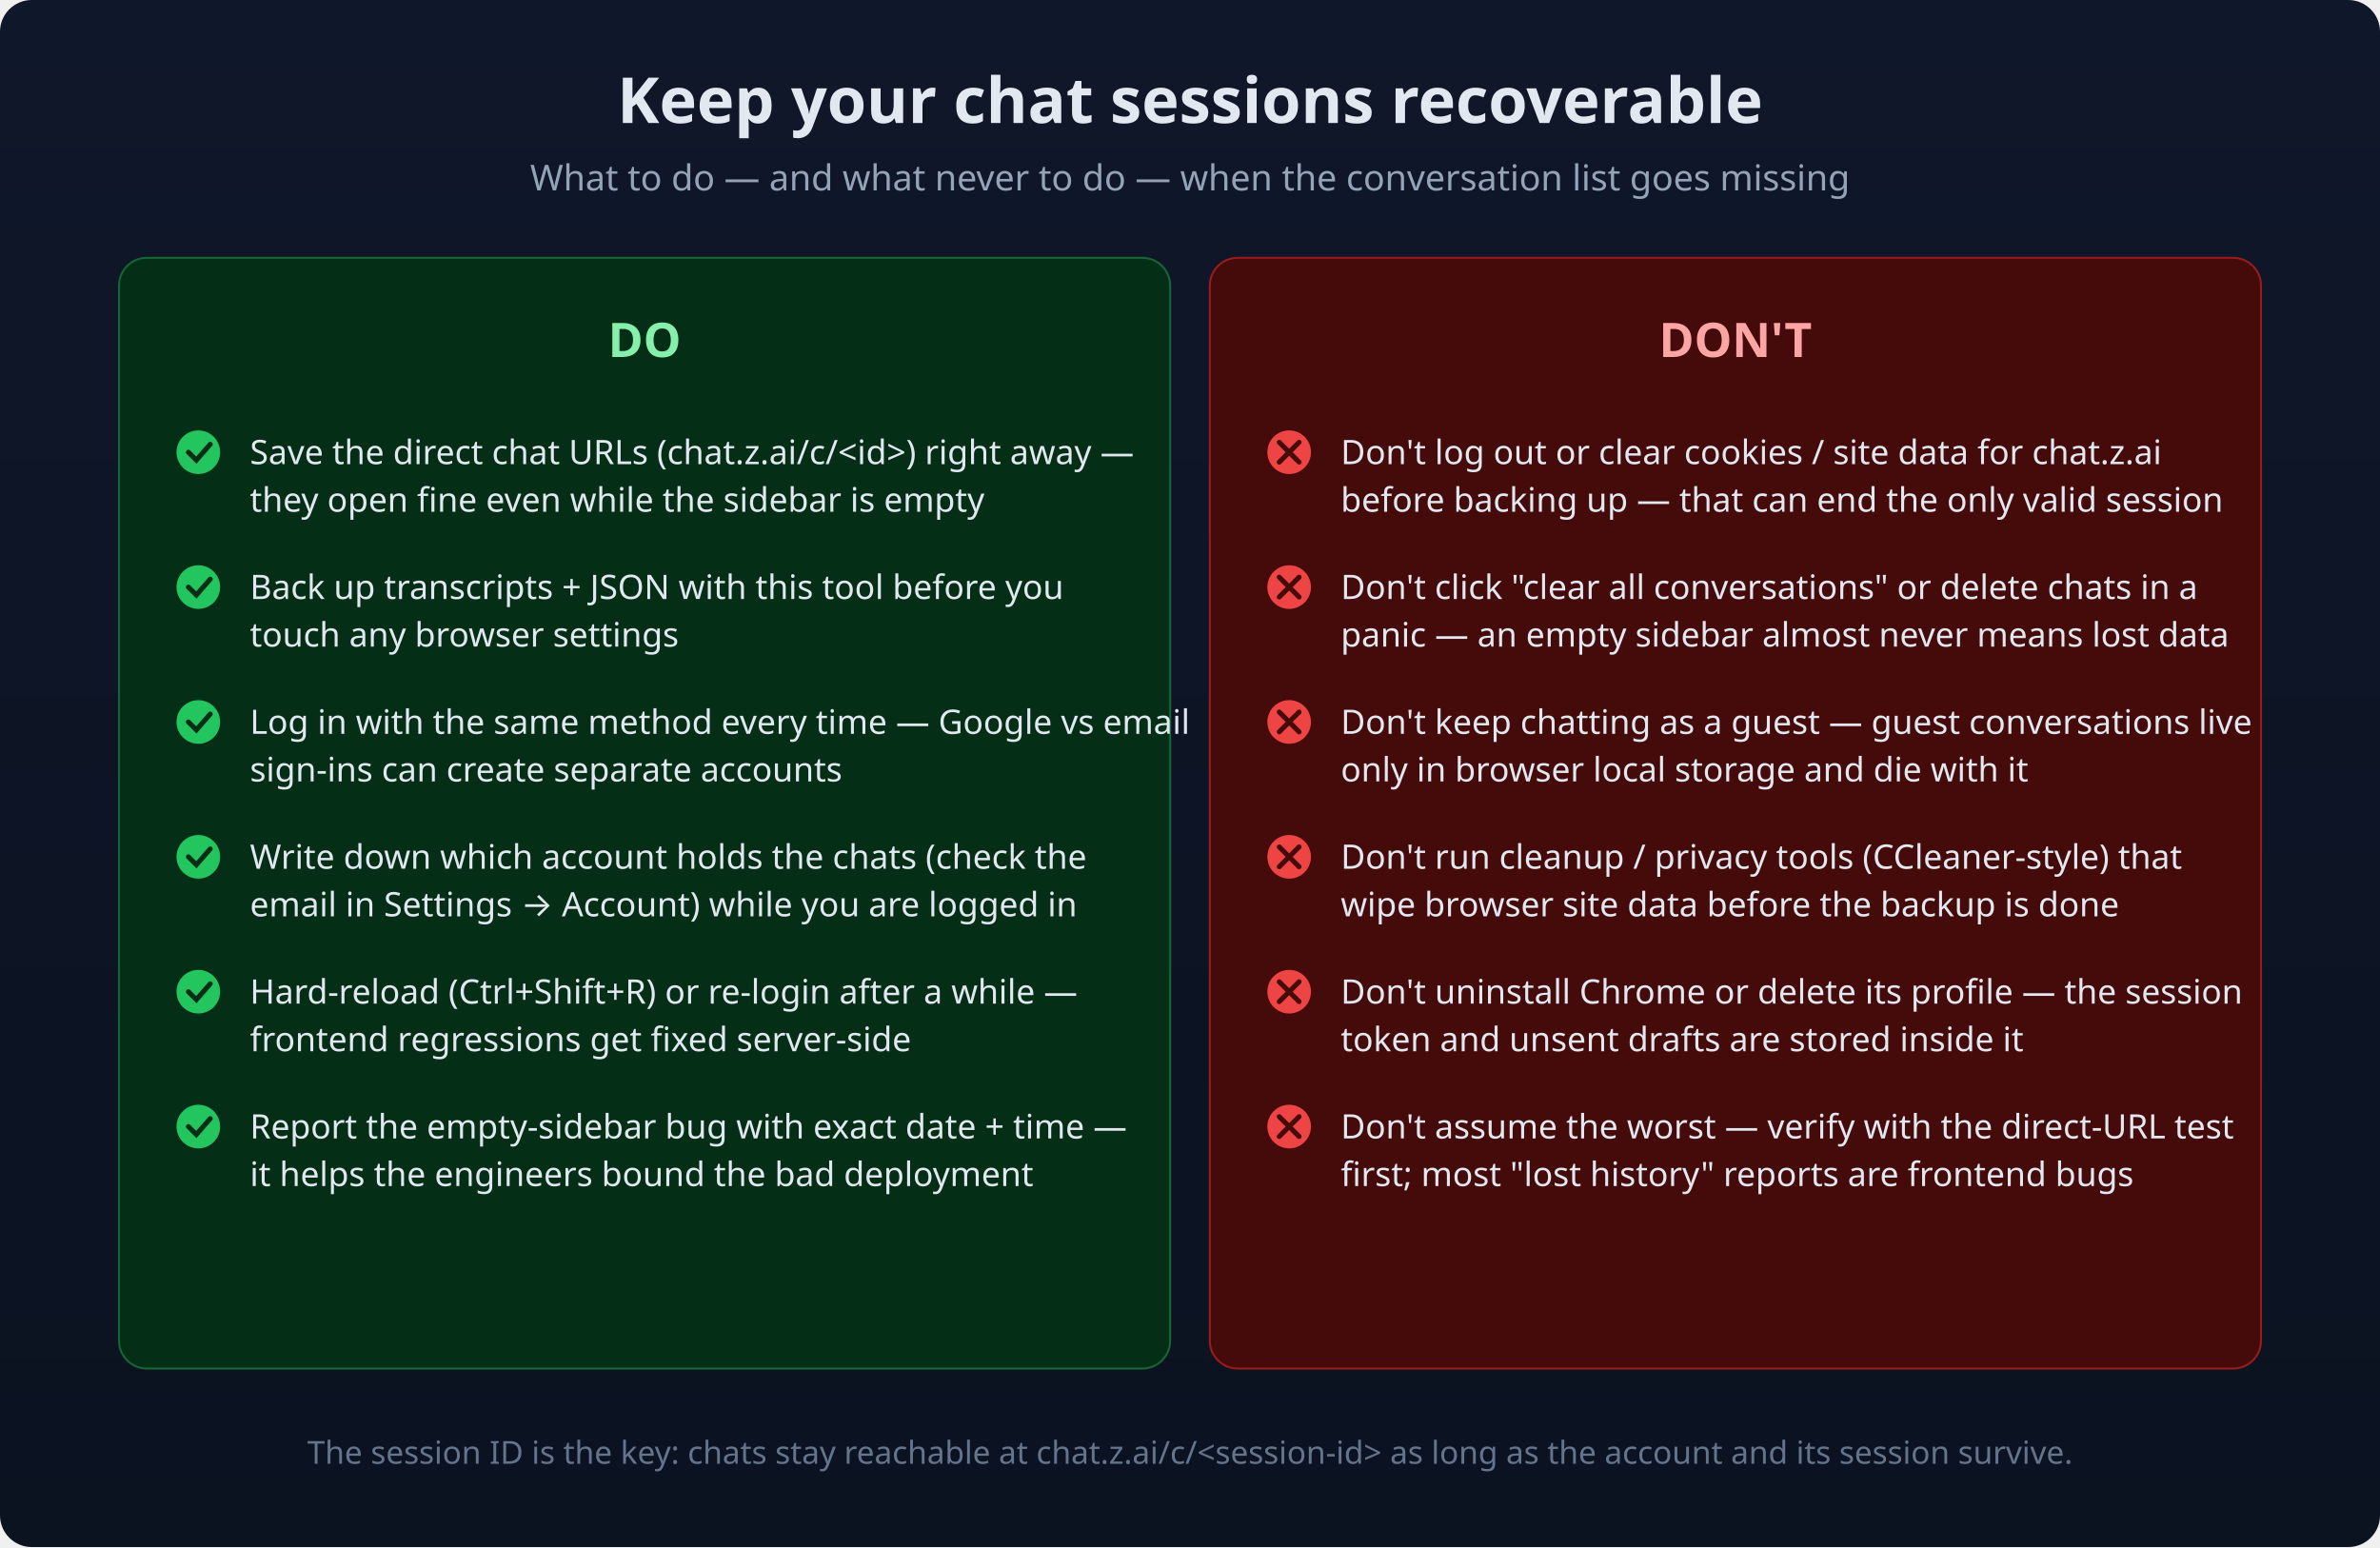
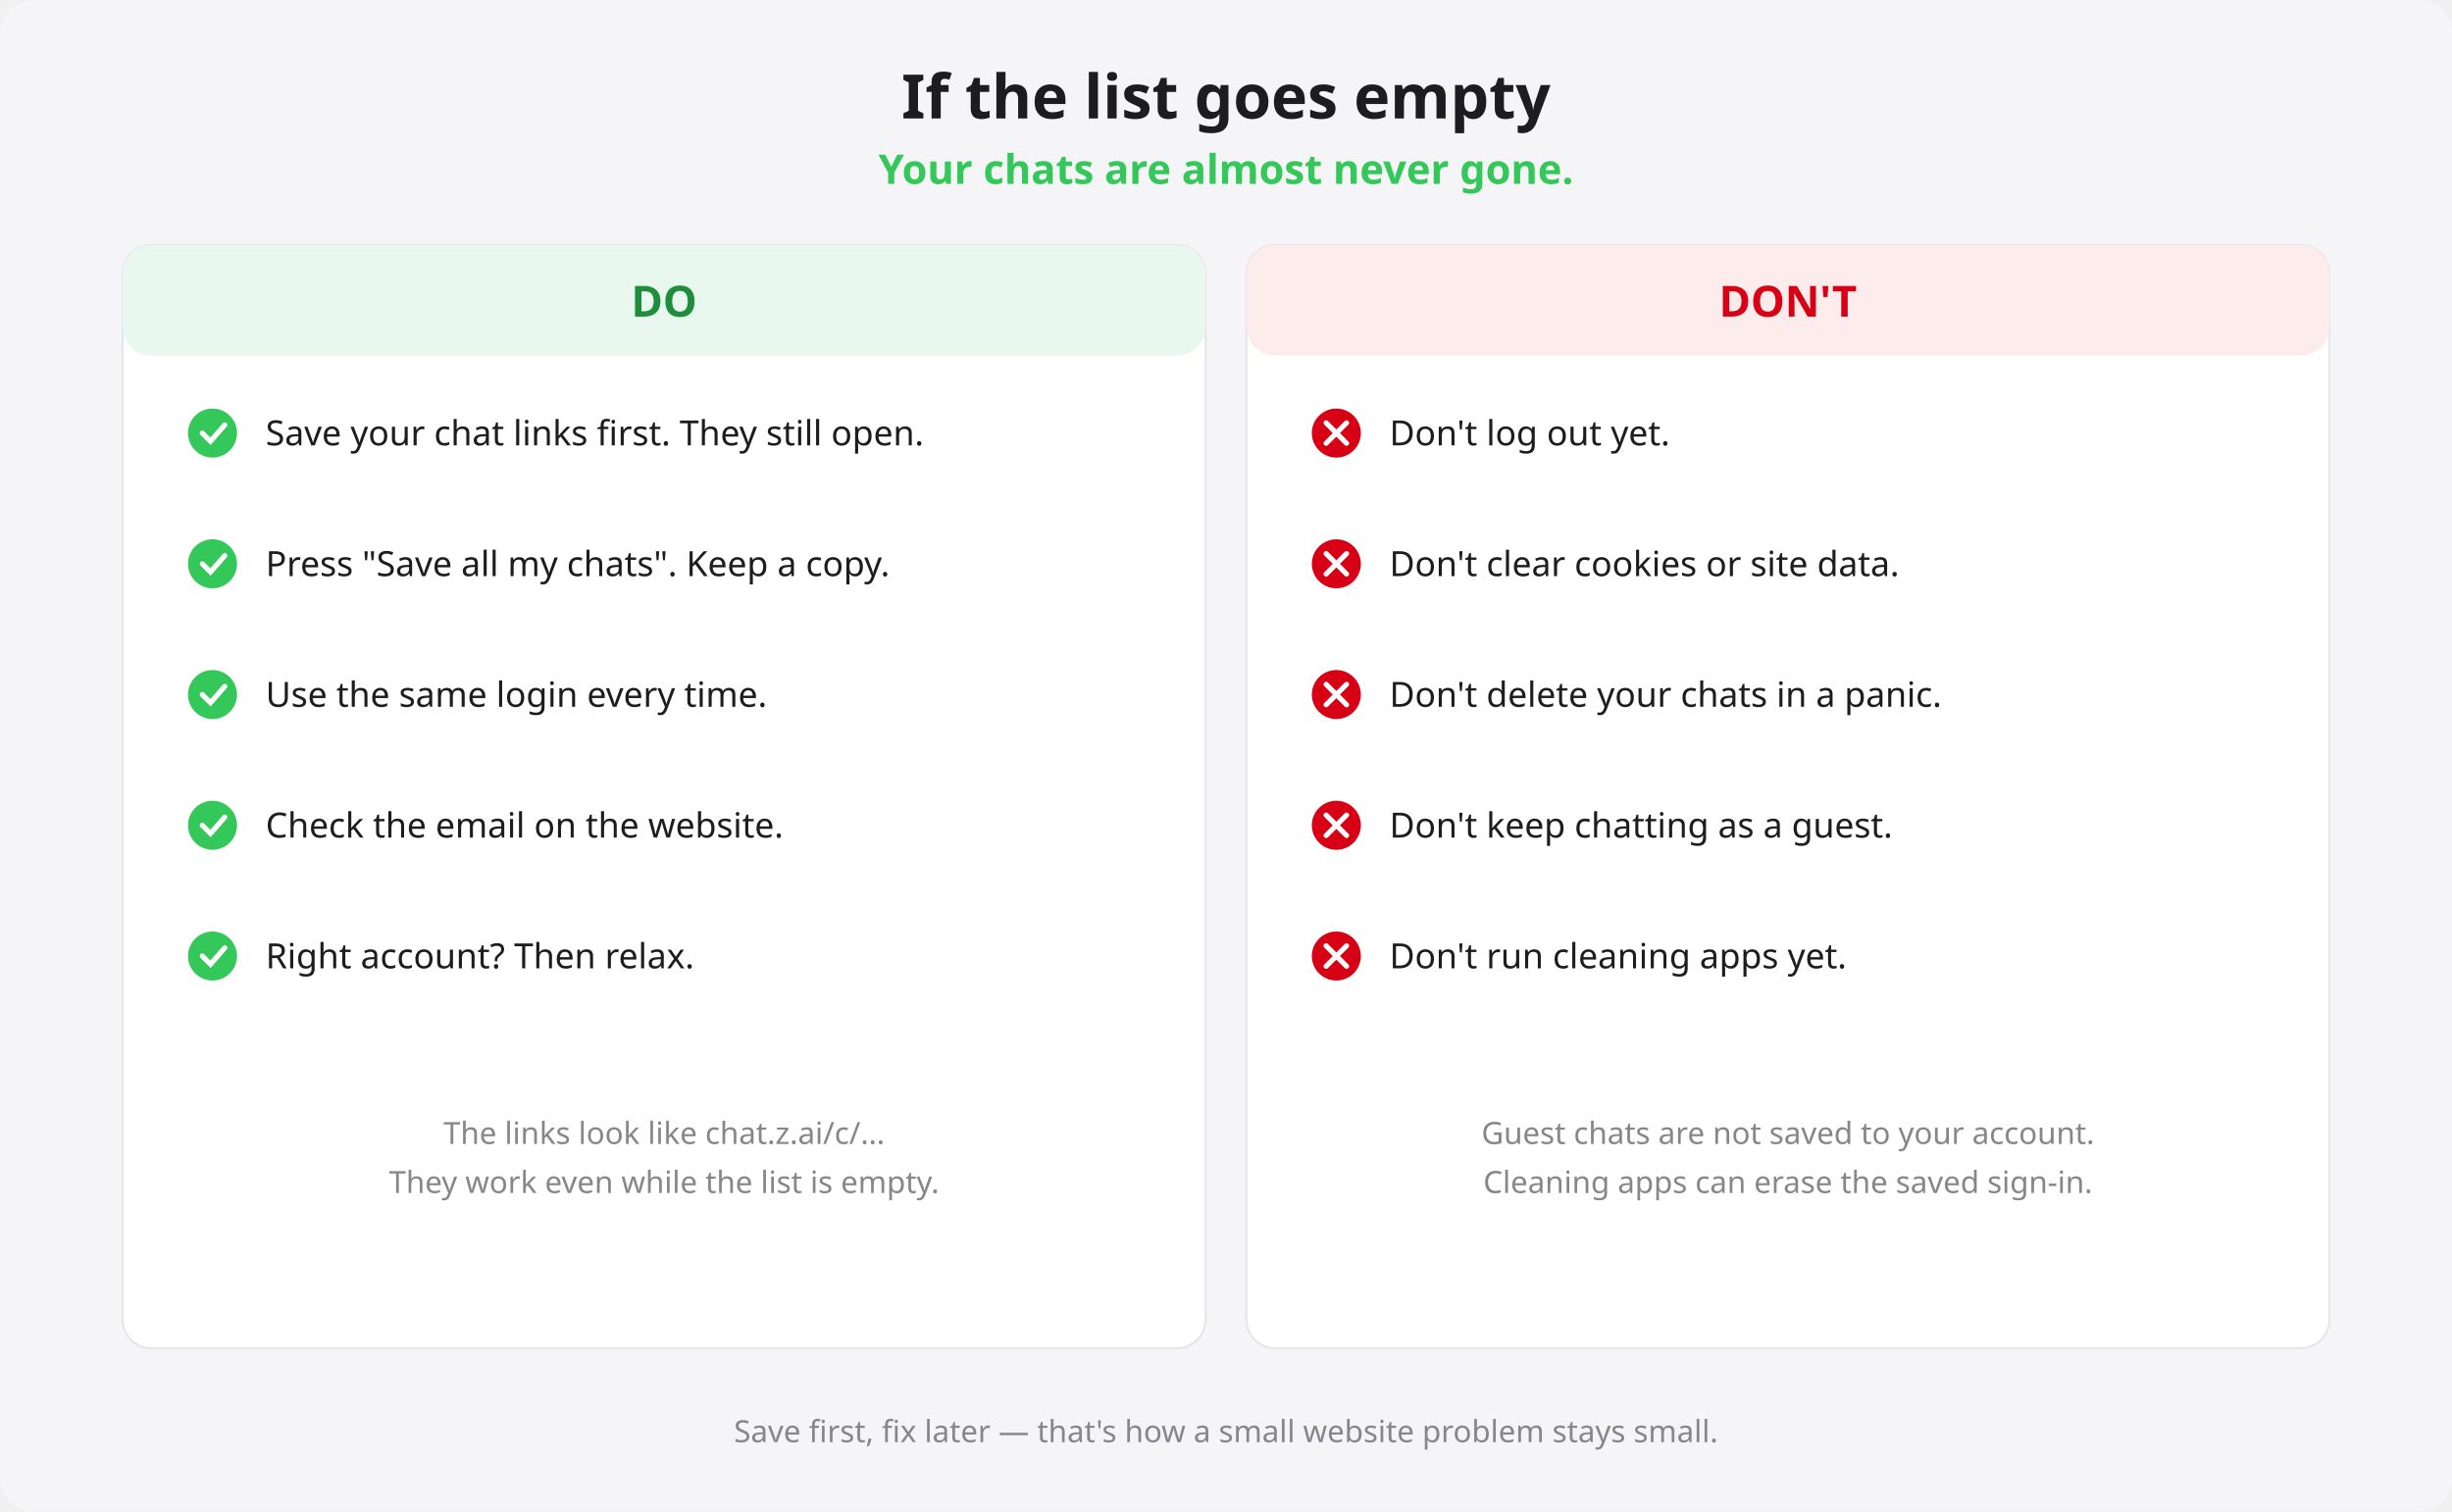
- <svg xmlns="http://www.w3.org/2000/svg" width="1200" height="780" viewBox="0 0 1200 780" role="img" aria-label="Do and don't tips to preserve your chat session IDs">
-   <defs>
-     <linearGradient id="bg3" x1="0" y1="0" x2="0" y2="1">
-       <stop offset="0" stop-color="#0f172a" />
-       <stop offset="1" stop-color="#0b1220" />
-     </linearGradient>
-   </defs>
-   <rect width="1200" height="780" rx="16" fill="url(#bg3)" />
+ <svg xmlns="http://www.w3.org/2000/svg" width="1200" height="740" viewBox="0 0 1200 740" role="img" aria-label="What to do and not do when the chat list goes empty">
+   <rect width="1200" height="740" rx="16" fill="#F5F5F7" />
  <g font-family="Segoe UI, system-ui, -apple-system, sans-serif">
-     <text x="600" y="62" fill="#e2e8f0" font-size="32" font-weight="700" text-anchor="middle">Keep your chat sessions recoverable</text>
-     <text x="600" y="96" fill="#94a3b8" font-size="18" text-anchor="middle">What to do — and what never to do — when the conversation list goes missing</text>
-     <rect x="60" y="130" width="530" height="560" rx="14" fill="#052e16" stroke="#166534" />
-     <text x="325" y="180" fill="#86efac" font-size="24" font-weight="700" text-anchor="middle">DO</text>
-     <g fill="#e2e8f0" font-size="17">
-       <circle cx="100" cy="228" r="11" fill="#22c55e" />
-       <path d="M95 228 l4 4 7 -8" stroke="#052e16" stroke-width="2.5" fill="none" stroke-linecap="round" />
-       <text x="126" y="234">Save the direct chat URLs (chat.z.ai/c/&lt;id&gt;) right away —</text>
-       <text x="126" y="258">they open fine even while the sidebar is empty</text>
-       <circle cx="100" cy="296" r="11" fill="#22c55e" />
-       <path d="M95 296 l4 4 7 -8" stroke="#052e16" stroke-width="2.5" fill="none" stroke-linecap="round" />
-       <text x="126" y="302">Back up transcripts + JSON with this tool before you</text>
-       <text x="126" y="326">touch any browser settings</text>
-       <circle cx="100" cy="364" r="11" fill="#22c55e" />
-       <path d="M95 364 l4 4 7 -8" stroke="#052e16" stroke-width="2.5" fill="none" stroke-linecap="round" />
-       <text x="126" y="370">Log in with the same method every time — Google vs email</text>
-       <text x="126" y="394">sign-ins can create separate accounts</text>
-       <circle cx="100" cy="432" r="11" fill="#22c55e" />
-       <path d="M95 432 l4 4 7 -8" stroke="#052e16" stroke-width="2.5" fill="none" stroke-linecap="round" />
-       <text x="126" y="438">Write down which account holds the chats (check the</text>
-       <text x="126" y="462">email in Settings → Account) while you are logged in</text>
-       <circle cx="100" cy="500" r="11" fill="#22c55e" />
-       <path d="M95 500 l4 4 7 -8" stroke="#052e16" stroke-width="2.5" fill="none" stroke-linecap="round" />
-       <text x="126" y="506">Hard-reload (Ctrl+Shift+R) or re-login after a while —</text>
-       <text x="126" y="530">frontend regressions get fixed server-side</text>
-       <circle cx="100" cy="568" r="11" fill="#22c55e" />
-       <path d="M95 568 l4 4 7 -8" stroke="#052e16" stroke-width="2.5" fill="none" stroke-linecap="round" />
-       <text x="126" y="574">Report the empty-sidebar bug with exact date + time —</text>
-       <text x="126" y="598">it helps the engineers bound the bad deployment</text>
+     <text x="600" y="58" fill="#1D1D1F" font-size="30" font-weight="700" text-anchor="middle">If the list goes empty</text>
+     <text x="600" y="90" fill="#34C759" font-size="20" font-weight="600" text-anchor="middle">Your chats are almost never gone.</text>
+     <rect x="60" y="120" width="530" height="540" rx="14" fill="#FFFFFF" stroke="#E5E5EA" />
+     <rect x="60" y="120" width="530" height="54" rx="14" fill="#E8F8EE" />
+     <text x="325" y="155" fill="#1E8E3E" font-size="21" font-weight="700" text-anchor="middle">DO</text>
+     <g fill="#1D1D1F" font-size="17">
+       <circle cx="104" cy="212" r="12" fill="#34C759" />
+       <path d="M99 212 l4 4 7 -8" stroke="#FFFFFF" stroke-width="2.5" fill="none" stroke-linecap="round" />
+       <text x="130" y="218">Save your chat links first. They still open.</text>
+       <circle cx="104" cy="276" r="12" fill="#34C759" />
+       <path d="M99 276 l4 4 7 -8" stroke="#FFFFFF" stroke-width="2.5" fill="none" stroke-linecap="round" />
+       <text x="130" y="282">Press "Save all my chats". Keep a copy.</text>
+       <circle cx="104" cy="340" r="12" fill="#34C759" />
+       <path d="M99 340 l4 4 7 -8" stroke="#FFFFFF" stroke-width="2.5" fill="none" stroke-linecap="round" />
+       <text x="130" y="346">Use the same login every time.</text>
+       <circle cx="104" cy="404" r="12" fill="#34C759" />
+       <path d="M99 404 l4 4 7 -8" stroke="#FFFFFF" stroke-width="2.5" fill="none" stroke-linecap="round" />
+       <text x="130" y="410">Check the email on the website.</text>
+       <circle cx="104" cy="468" r="12" fill="#34C759" />
+       <path d="M99 468 l4 4 7 -8" stroke="#FFFFFF" stroke-width="2.5" fill="none" stroke-linecap="round" />
+       <text x="130" y="474">Right account? Then relax.</text>
    </g>
-     <rect x="610" y="130" width="530" height="560" rx="14" fill="#450a0a" stroke="#991b1b" />
-     <text x="875" y="180" fill="#fca5a5" font-size="24" font-weight="700" text-anchor="middle">DON'T</text>
-     <g fill="#e2e8f0" font-size="17">
-       <circle cx="650" cy="228" r="11" fill="#ef4444" />
-       <path d="M645 223 l10 10 M655 223 l-10 10" stroke="#450a0a" stroke-width="2.5" stroke-linecap="round" />
-       <text x="676" y="234">Don't log out or clear cookies / site data for chat.z.ai</text>
-       <text x="676" y="258">before backing up — that can end the only valid session</text>
-       <circle cx="650" cy="296" r="11" fill="#ef4444" />
-       <path d="M645 291 l10 10 M655 291 l-10 10" stroke="#450a0a" stroke-width="2.5" stroke-linecap="round" />
-       <text x="676" y="302">Don't click "clear all conversations" or delete chats in a</text>
-       <text x="676" y="326">panic — an empty sidebar almost never means lost data</text>
-       <circle cx="650" cy="364" r="11" fill="#ef4444" />
-       <path d="M645 359 l10 10 M655 359 l-10 10" stroke="#450a0a" stroke-width="2.5" stroke-linecap="round" />
-       <text x="676" y="370">Don't keep chatting as a guest — guest conversations live</text>
-       <text x="676" y="394">only in browser local storage and die with it</text>
-       <circle cx="650" cy="432" r="11" fill="#ef4444" />
-       <path d="M645 427 l10 10 M655 427 l-10 10" stroke="#450a0a" stroke-width="2.5" stroke-linecap="round" />
-       <text x="676" y="438">Don't run cleanup / privacy tools (CCleaner-style) that</text>
-       <text x="676" y="462">wipe browser site data before the backup is done</text>
-       <circle cx="650" cy="500" r="11" fill="#ef4444" />
-       <path d="M645 495 l10 10 M655 495 l-10 10" stroke="#450a0a" stroke-width="2.5" stroke-linecap="round" />
-       <text x="676" y="506">Don't uninstall Chrome or delete its profile — the session</text>
-       <text x="676" y="530">token and unsent drafts are stored inside it</text>
-       <circle cx="650" cy="568" r="11" fill="#ef4444" />
-       <path d="M645 563 l10 10 M655 563 l-10 10" stroke="#450a0a" stroke-width="2.5" stroke-linecap="round" />
-       <text x="676" y="574">Don't assume the worst — verify with the direct-URL test</text>
-       <text x="676" y="598">first; most "lost history" reports are frontend bugs</text>
+     <text x="325" y="560" fill="#86868B" font-size="15" text-anchor="middle">The links look like chat.z.ai/c/…</text>
+     <text x="325" y="584" fill="#86868B" font-size="15" text-anchor="middle">They work even while the list is empty.</text>
+     <rect x="610" y="120" width="530" height="540" rx="14" fill="#FFFFFF" stroke="#E5E5EA" />
+     <rect x="610" y="120" width="530" height="54" rx="14" fill="#FDECEC" />
+     <text x="875" y="155" fill="#D70015" font-size="21" font-weight="700" text-anchor="middle">DON'T</text>
+     <g fill="#1D1D1F" font-size="17">
+       <circle cx="654" cy="212" r="12" fill="#D70015" />
+       <path d="M649 207 l10 10 M659 207 l-10 10" stroke="#FFFFFF" stroke-width="2.5" stroke-linecap="round" />
+       <text x="680" y="218">Don't log out yet.</text>
+       <circle cx="654" cy="276" r="12" fill="#D70015" />
+       <path d="M649 271 l10 10 M659 271 l-10 10" stroke="#FFFFFF" stroke-width="2.5" stroke-linecap="round" />
+       <text x="680" y="282">Don't clear cookies or site data.</text>
+       <circle cx="654" cy="340" r="12" fill="#D70015" />
+       <path d="M649 335 l10 10 M659 335 l-10 10" stroke="#FFFFFF" stroke-width="2.5" stroke-linecap="round" />
+       <text x="680" y="346">Don't delete your chats in a panic.</text>
+       <circle cx="654" cy="404" r="12" fill="#D70015" />
+       <path d="M649 399 l10 10 M659 399 l-10 10" stroke="#FFFFFF" stroke-width="2.5" stroke-linecap="round" />
+       <text x="680" y="410">Don't keep chatting as a guest.</text>
+       <circle cx="654" cy="468" r="12" fill="#D70015" />
+       <path d="M649 463 l10 10 M659 463 l-10 10" stroke="#FFFFFF" stroke-width="2.5" stroke-linecap="round" />
+       <text x="680" y="474">Don't run cleaning apps yet.</text>
    </g>
-     <text x="600" y="738" fill="#64748b" font-size="16" text-anchor="middle">The session ID is the key: chats stay reachable at chat.z.ai/c/&lt;session-id&gt; as long as the account and its session survive.</text>
+     <text x="875" y="560" fill="#86868B" font-size="15" text-anchor="middle">Guest chats are not saved to your account.</text>
+     <text x="875" y="584" fill="#86868B" font-size="15" text-anchor="middle">Cleaning apps can erase the saved sign-in.</text>
+     <text x="600" y="706" fill="#86868B" font-size="15" text-anchor="middle">Save first, fix later — that's how a small website problem stays small.</text>
  </g>
</svg>
